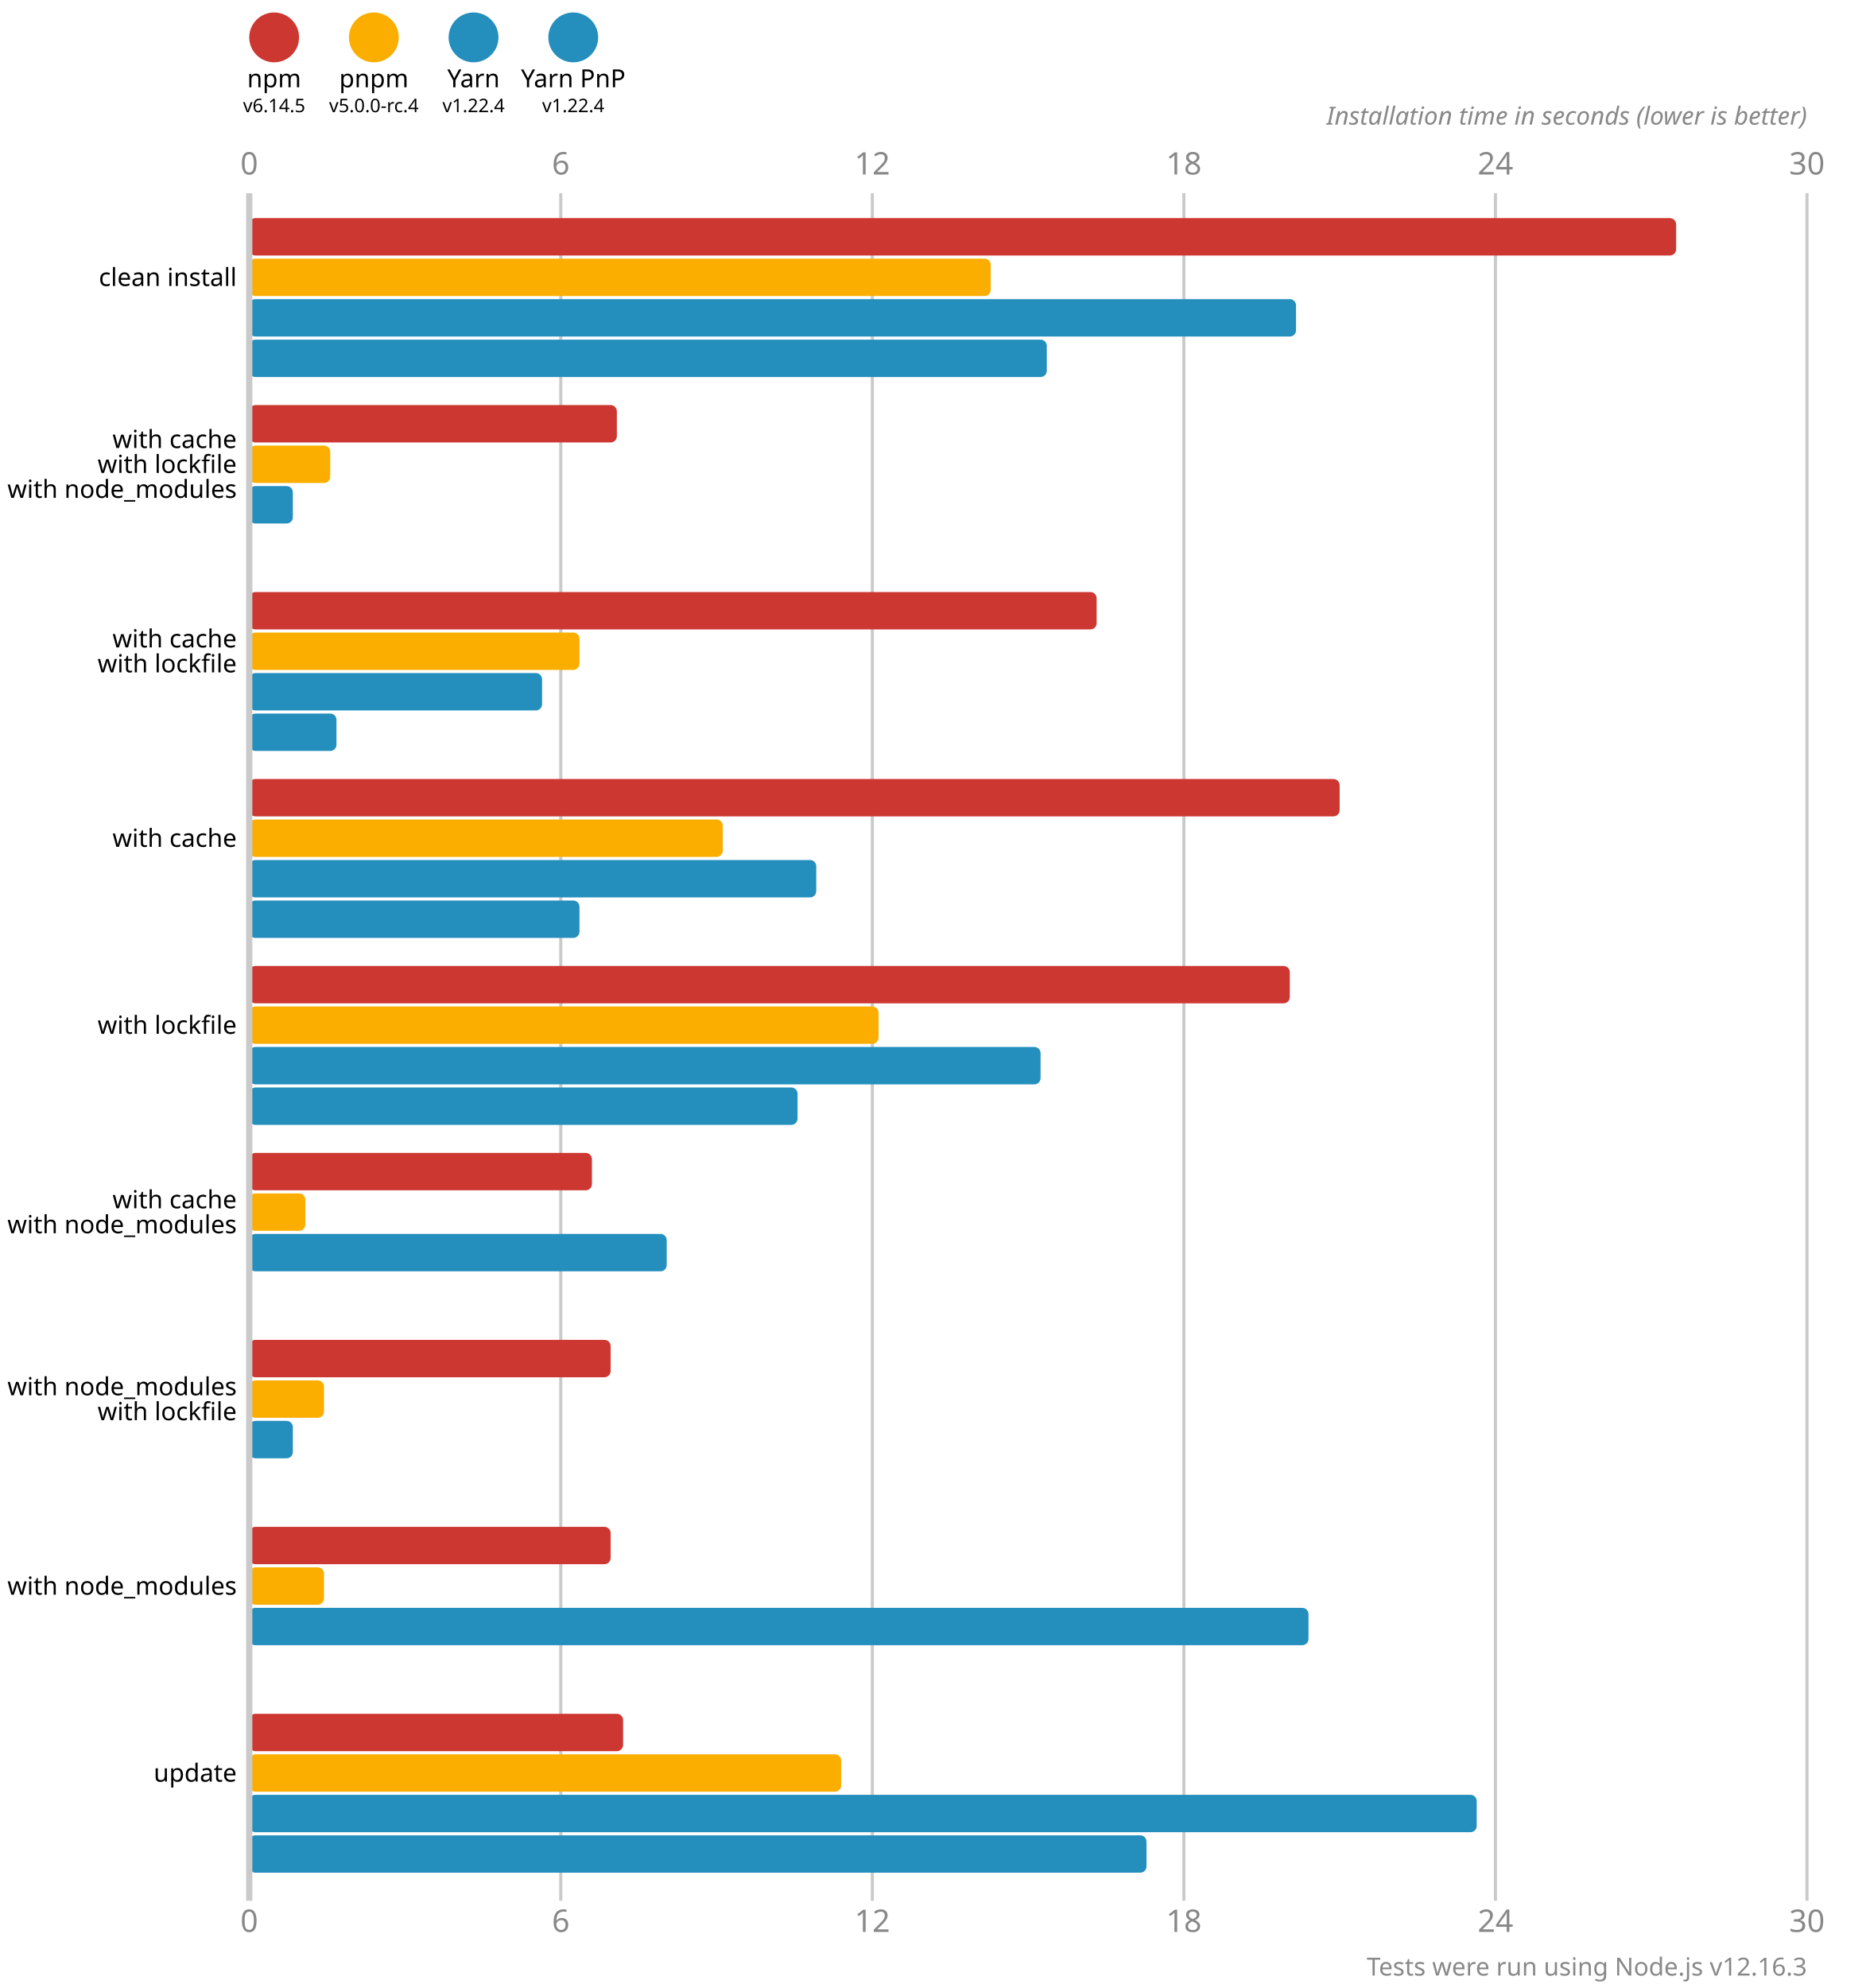
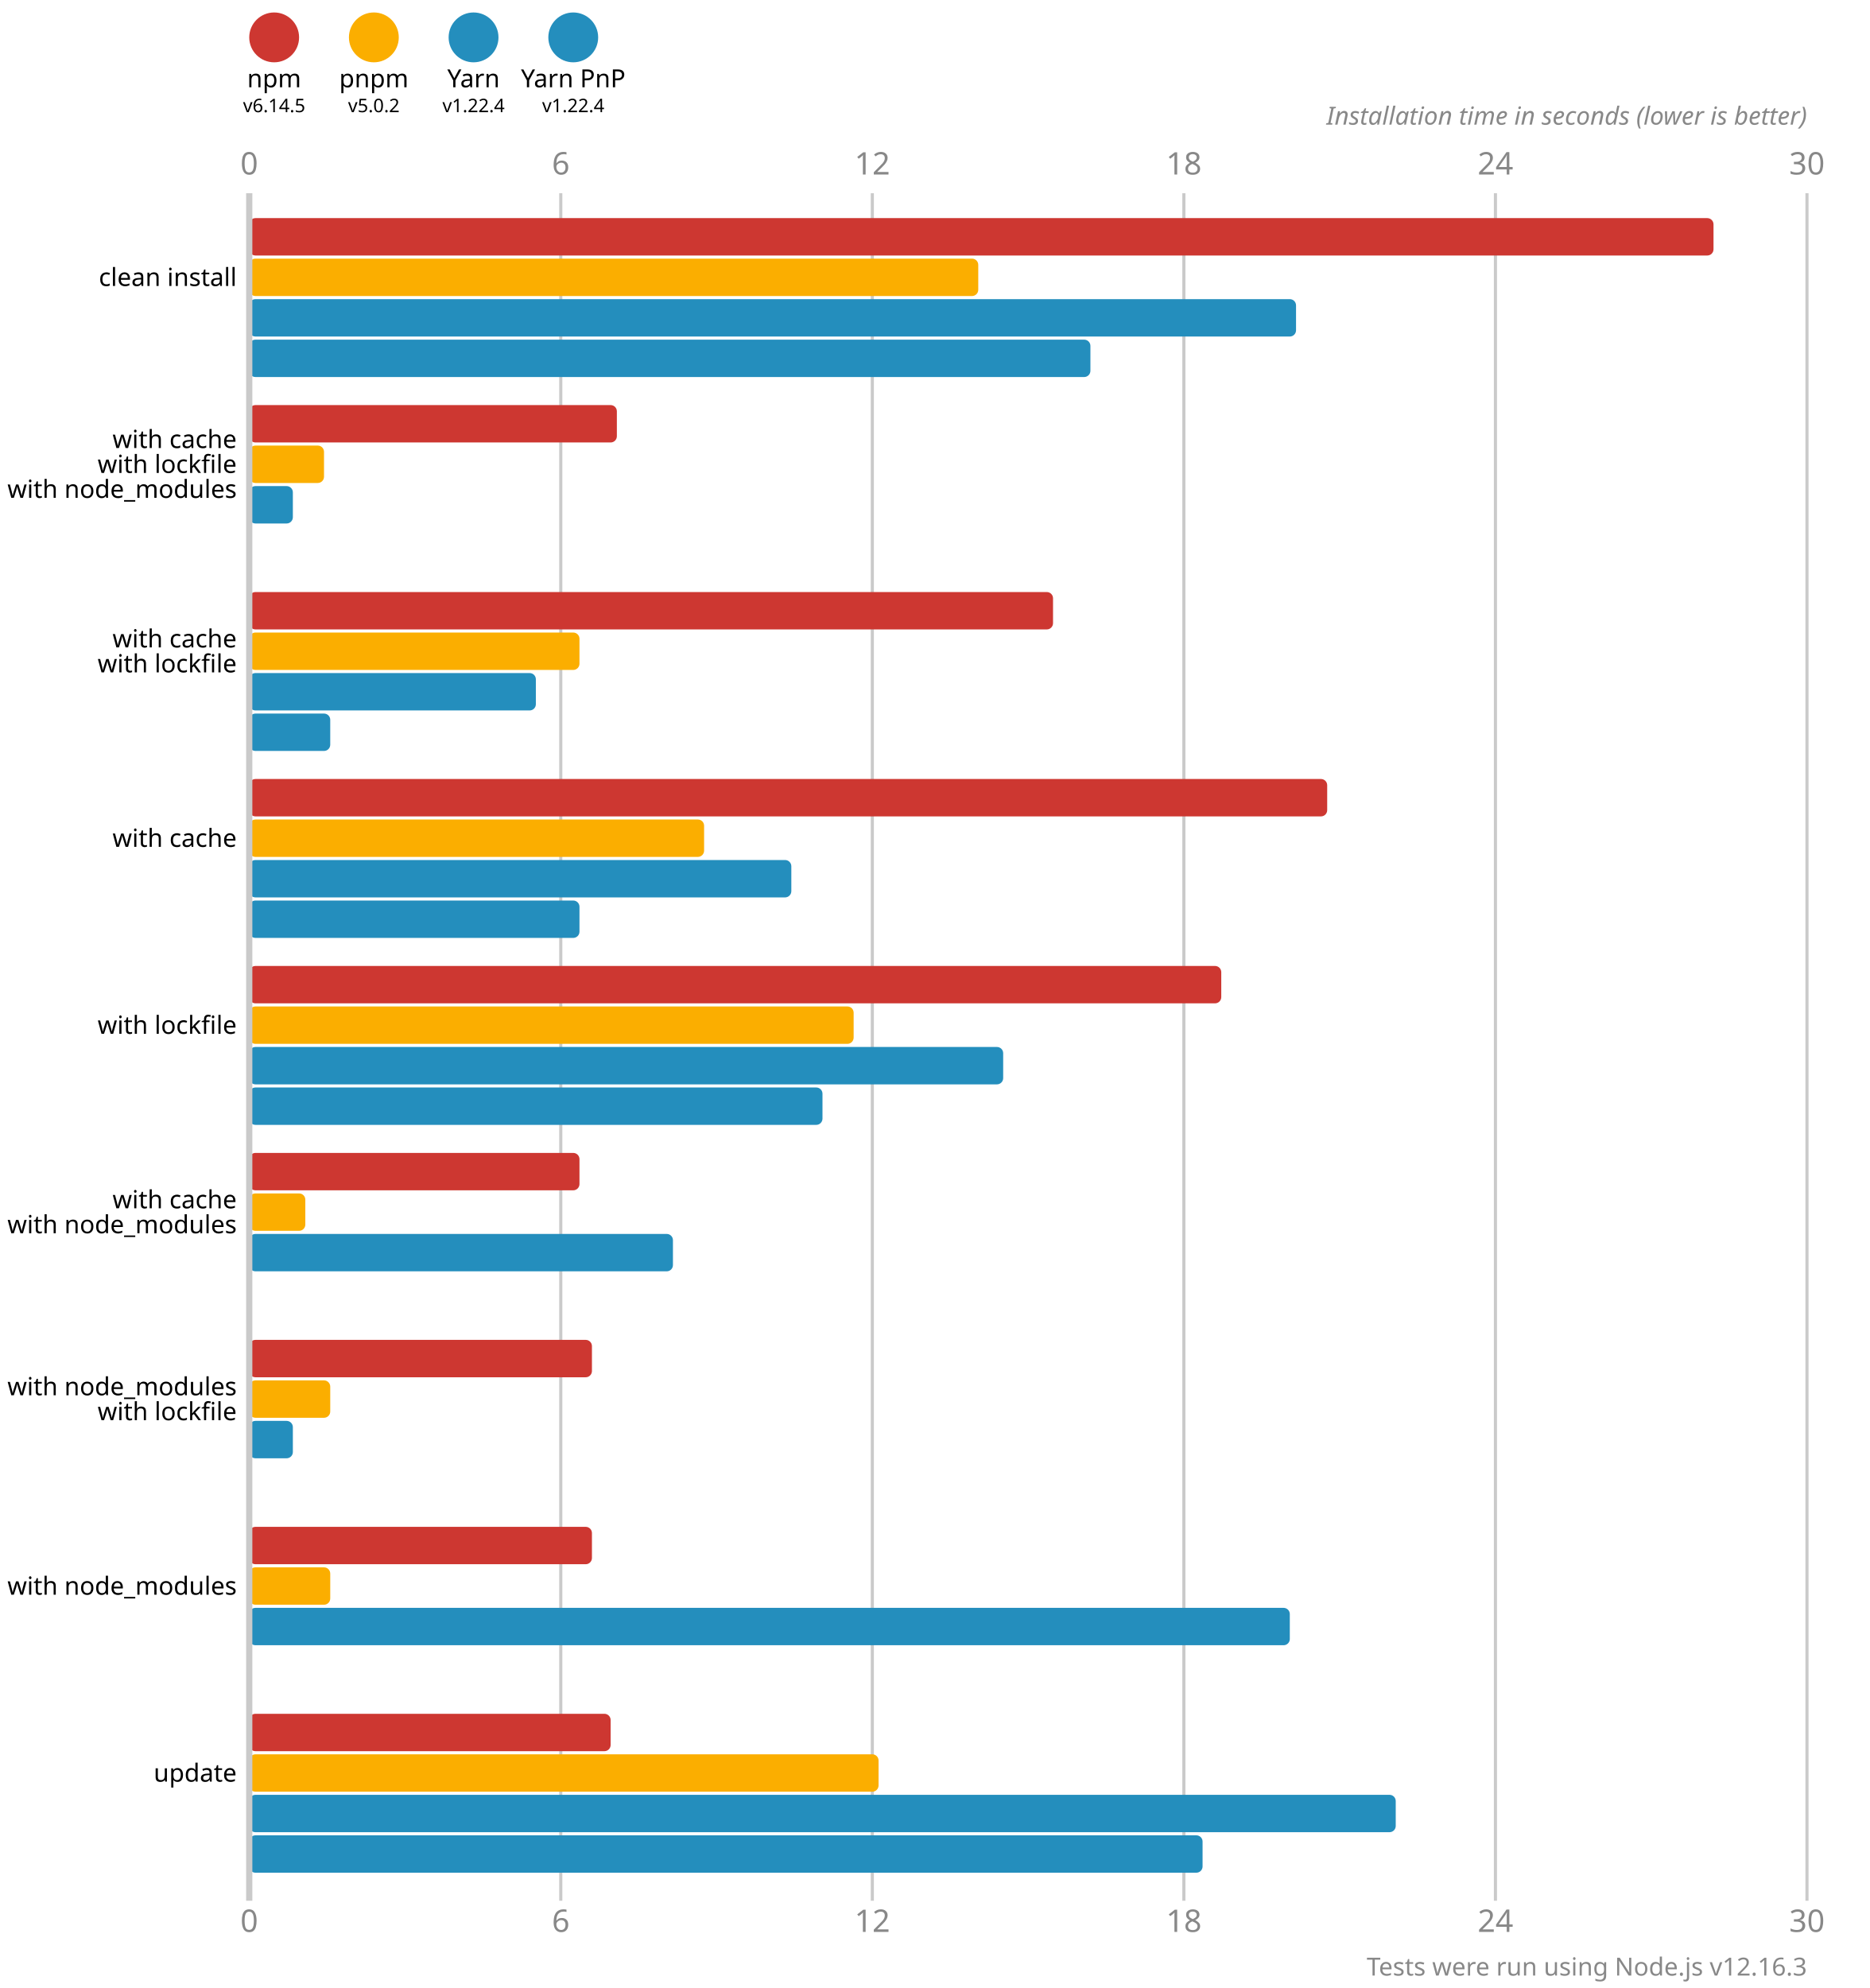
<svg xmlns="http://www.w3.org/2000/svg" version="1.1" viewBox="0 0 300 319">
  <style>
    .font { font-family: sans-serif; }
    .s3 { font-size: 3px; }
    .s4 { font-size: 4px; }
    .s5 { font-size: 5px; }
    .line { stroke: #cacaca; }
    .width { stroke-width: 0.5; }
    .text { fill: #888; }
  </style>
  <circle cx="44" cy="6" r="4" fill="#cd3731" />
  <text x="44" y="14" class="font s4" text-anchor="middle">npm</text>
  <text x="44" y="18" class="font s3" text-anchor="middle">v6.14.5</text>
  <circle cx="60" cy="6" r="4" fill="#fbae00" />
  <text x="60" y="14" class="font s4" text-anchor="middle">pnpm</text>
-   <text x="60" y="18" class="font s3" text-anchor="middle">v5.0.0-rc.4</text>
+   <text x="60" y="18" class="font s3" text-anchor="middle">v5.0.2</text>
  <circle cx="76" cy="6" r="4" fill="#248ebd" />
  <text x="76" y="14" class="font s4" text-anchor="middle">Yarn</text>
  <text x="76" y="18" class="font s3" text-anchor="middle">v1.22.4</text>
  <circle cx="92" cy="6" r="4" fill="#248ebd" />
  <text x="92" y="14" class="font s4" text-anchor="middle">Yarn PnP</text>
  <text x="92" y="18" class="font s3" text-anchor="middle">v1.22.4</text>
  <text x="40" y="28" class="font s5 text" text-anchor="middle">0</text>
  <text x="40" y="310" class="font s5 text" text-anchor="middle">0</text>
  <line x1="90" y1="31" x2="90" y2="305" class="line width" />
  <text x="90" y="28" class="font s5 text" text-anchor="middle">6</text>
  <text x="90" y="310" class="font s5 text" text-anchor="middle">6</text>
  <line x1="140" y1="31" x2="140" y2="305" class="line width" />
  <text x="140" y="28" class="font s5 text" text-anchor="middle">12</text>
  <text x="140" y="310" class="font s5 text" text-anchor="middle">12</text>
  <line x1="190" y1="31" x2="190" y2="305" class="line width" />
  <text x="190" y="28" class="font s5 text" text-anchor="middle">18</text>
  <text x="190" y="310" class="font s5 text" text-anchor="middle">18</text>
  <line x1="240" y1="31" x2="240" y2="305" class="line width" />
  <text x="240" y="28" class="font s5 text" text-anchor="middle">24</text>
  <text x="240" y="310" class="font s5 text" text-anchor="middle">24</text>
  <line x1="290" y1="31" x2="290" y2="305" class="line width" />
  <text x="290" y="28" class="font s5 text" text-anchor="middle">30</text>
  <text x="290" y="310" class="font s5 text" text-anchor="middle">30</text>
  <text x="290" y="20" class="font s4 text" font-style="italic" text-anchor="end">Installation time in seconds (lower is better)</text>
-   <rect x="40" y="35" width="229" height="6" fill="#cd3731" rx="1" ry="1" />
-   <rect x="40" y="41.5" width="119" height="6" fill="#fbae00" rx="1" ry="1" />
+   <rect x="40" y="35" width="235" height="6" fill="#cd3731" rx="1" ry="1" />
+   <rect x="40" y="41.5" width="117" height="6" fill="#fbae00" rx="1" ry="1" />
  <rect x="40" y="48" width="168" height="6" fill="#248ebd" rx="1" ry="1" />
-   <rect x="40" y="54.5" width="128" height="6" fill="#248ebd" rx="1" ry="1" />
+   <rect x="40" y="54.5" width="135" height="6" fill="#248ebd" rx="1" ry="1" />
  <rect x="40" y="65" width="59" height="6" fill="#cd3731" rx="1" ry="1" />
-   <rect x="40" y="71.5" width="13" height="6" fill="#fbae00" rx="1" ry="1" />
+   <rect x="40" y="71.5" width="12" height="6" fill="#fbae00" rx="1" ry="1" />
  <rect x="40" y="78" width="7" height="6" fill="#248ebd" rx="1" ry="1" />
  <rect x="40" y="84.5" width="0" height="6" fill="#248ebd" rx="1" ry="1" />
-   <rect x="40" y="95" width="136" height="6" fill="#cd3731" rx="1" ry="1" />
+   <rect x="40" y="95" width="129" height="6" fill="#cd3731" rx="1" ry="1" />
  <rect x="40" y="101.5" width="53" height="6" fill="#fbae00" rx="1" ry="1" />
-   <rect x="40" y="108" width="47" height="6" fill="#248ebd" rx="1" ry="1" />
-   <rect x="40" y="114.5" width="14" height="6" fill="#248ebd" rx="1" ry="1" />
-   <rect x="40" y="125" width="175" height="6" fill="#cd3731" rx="1" ry="1" />
-   <rect x="40" y="131.5" width="76" height="6" fill="#fbae00" rx="1" ry="1" />
-   <rect x="40" y="138" width="91" height="6" fill="#248ebd" rx="1" ry="1" />
+   <rect x="40" y="108" width="46" height="6" fill="#248ebd" rx="1" ry="1" />
+   <rect x="40" y="114.5" width="13" height="6" fill="#248ebd" rx="1" ry="1" />
+   <rect x="40" y="125" width="173" height="6" fill="#cd3731" rx="1" ry="1" />
+   <rect x="40" y="131.5" width="73" height="6" fill="#fbae00" rx="1" ry="1" />
+   <rect x="40" y="138" width="87" height="6" fill="#248ebd" rx="1" ry="1" />
  <rect x="40" y="144.5" width="53" height="6" fill="#248ebd" rx="1" ry="1" />
-   <rect x="40" y="155" width="167" height="6" fill="#cd3731" rx="1" ry="1" />
-   <rect x="40" y="161.5" width="101" height="6" fill="#fbae00" rx="1" ry="1" />
-   <rect x="40" y="168" width="127" height="6" fill="#248ebd" rx="1" ry="1" />
-   <rect x="40" y="174.5" width="88" height="6" fill="#248ebd" rx="1" ry="1" />
-   <rect x="40" y="185" width="55" height="6" fill="#cd3731" rx="1" ry="1" />
+   <rect x="40" y="155" width="156" height="6" fill="#cd3731" rx="1" ry="1" />
+   <rect x="40" y="161.5" width="97" height="6" fill="#fbae00" rx="1" ry="1" />
+   <rect x="40" y="168" width="121" height="6" fill="#248ebd" rx="1" ry="1" />
+   <rect x="40" y="174.5" width="92" height="6" fill="#248ebd" rx="1" ry="1" />
+   <rect x="40" y="185" width="53" height="6" fill="#cd3731" rx="1" ry="1" />
  <rect x="40" y="191.5" width="9" height="6" fill="#fbae00" rx="1" ry="1" />
-   <rect x="40" y="198" width="67" height="6" fill="#248ebd" rx="1" ry="1" />
+   <rect x="40" y="198" width="68" height="6" fill="#248ebd" rx="1" ry="1" />
  <rect x="40" y="204.5" width="0" height="6" fill="#248ebd" rx="1" ry="1" />
-   <rect x="40" y="215" width="58" height="6" fill="#cd3731" rx="1" ry="1" />
-   <rect x="40" y="221.5" width="12" height="6" fill="#fbae00" rx="1" ry="1" />
+   <rect x="40" y="215" width="55" height="6" fill="#cd3731" rx="1" ry="1" />
+   <rect x="40" y="221.5" width="13" height="6" fill="#fbae00" rx="1" ry="1" />
  <rect x="40" y="228" width="7" height="6" fill="#248ebd" rx="1" ry="1" />
  <rect x="40" y="234.5" width="0" height="6" fill="#248ebd" rx="1" ry="1" />
-   <rect x="40" y="245" width="58" height="6" fill="#cd3731" rx="1" ry="1" />
-   <rect x="40" y="251.5" width="12" height="6" fill="#fbae00" rx="1" ry="1" />
-   <rect x="40" y="258" width="170" height="6" fill="#248ebd" rx="1" ry="1" />
+   <rect x="40" y="245" width="55" height="6" fill="#cd3731" rx="1" ry="1" />
+   <rect x="40" y="251.5" width="13" height="6" fill="#fbae00" rx="1" ry="1" />
+   <rect x="40" y="258" width="167" height="6" fill="#248ebd" rx="1" ry="1" />
  <rect x="40" y="264.5" width="0" height="6" fill="#248ebd" rx="1" ry="1" />
-   <rect x="40" y="275" width="60" height="6" fill="#cd3731" rx="1" ry="1" />
-   <rect x="40" y="281.5" width="95" height="6" fill="#fbae00" rx="1" ry="1" />
-   <rect x="40" y="288" width="197" height="6" fill="#248ebd" rx="1" ry="1" />
-   <rect x="40" y="294.5" width="144" height="6" fill="#248ebd" rx="1" ry="1" />
+   <rect x="40" y="275" width="58" height="6" fill="#cd3731" rx="1" ry="1" />
+   <rect x="40" y="281.5" width="101" height="6" fill="#fbae00" rx="1" ry="1" />
+   <rect x="40" y="288" width="184" height="6" fill="#248ebd" rx="1" ry="1" />
+   <rect x="40" y="294.5" width="153" height="6" fill="#248ebd" rx="1" ry="1" />
  <line x1="40" y1="31" x2="40" y2="305" class="line" />
  <text x="38" y="44.5" class="font s4" dominant-baseline="middle" text-anchor="end">clean install</text>
  <text x="38" y="70.5" class="font s4" dominant-baseline="middle" text-anchor="end">with cache</text>
  <text x="38" y="74.5" class="font s4" dominant-baseline="middle" text-anchor="end">with lockfile</text>
  <text x="38" y="78.5" class="font s4" dominant-baseline="middle" text-anchor="end">with node_modules</text>
  <text x="38" y="102.5" class="font s4" dominant-baseline="middle" text-anchor="end">with cache</text>
  <text x="38" y="106.5" class="font s4" dominant-baseline="middle" text-anchor="end">with lockfile</text>
  <text x="38" y="134.5" class="font s4" dominant-baseline="middle" text-anchor="end">with cache</text>
  <text x="38" y="164.5" class="font s4" dominant-baseline="middle" text-anchor="end">with lockfile</text>
  <text x="38" y="192.5" class="font s4" dominant-baseline="middle" text-anchor="end">with cache</text>
  <text x="38" y="196.5" class="font s4" dominant-baseline="middle" text-anchor="end">with node_modules</text>
  <text x="38" y="222.5" class="font s4" dominant-baseline="middle" text-anchor="end">with node_modules</text>
  <text x="38" y="226.5" class="font s4" dominant-baseline="middle" text-anchor="end">with lockfile</text>
  <text x="38" y="254.5" class="font s4" dominant-baseline="middle" text-anchor="end">with node_modules</text>
  <text x="38" y="284.5" class="font s4" dominant-baseline="middle" text-anchor="end">update</text>
  <text x="290" y="317" class="font s4 text" text-anchor="end">Tests were run using Node.js v12.16.3</text>
</svg>
